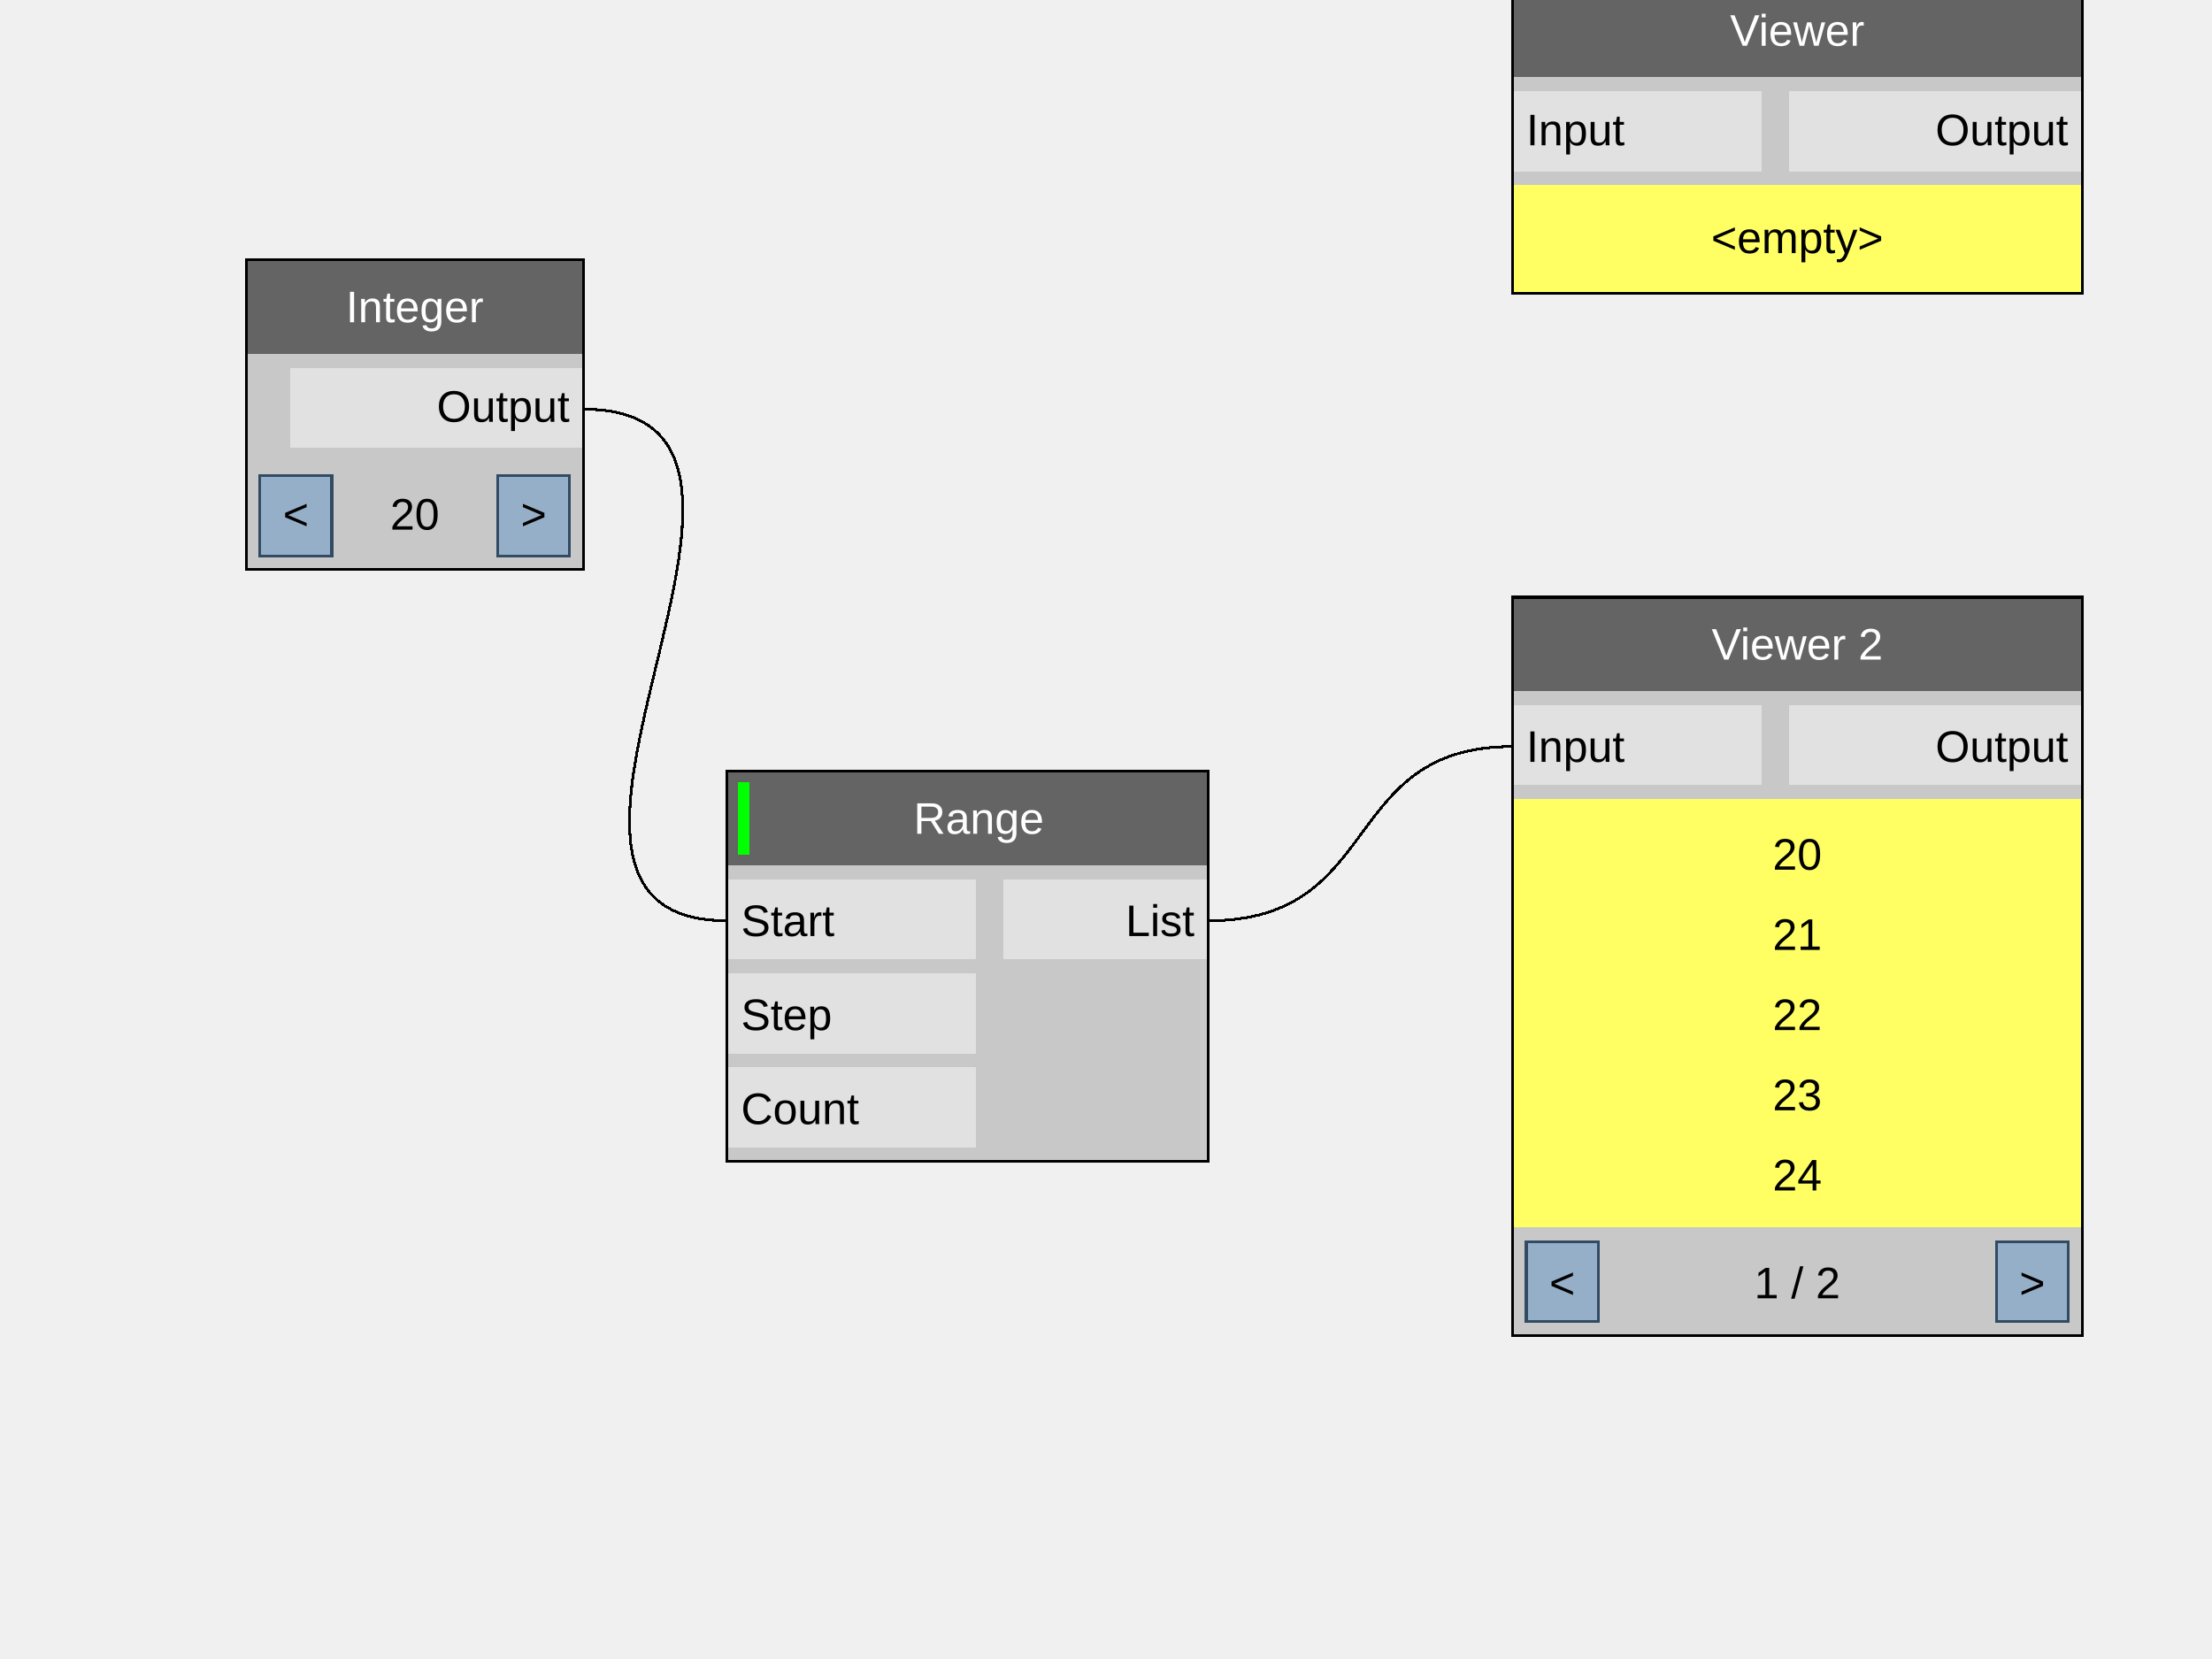
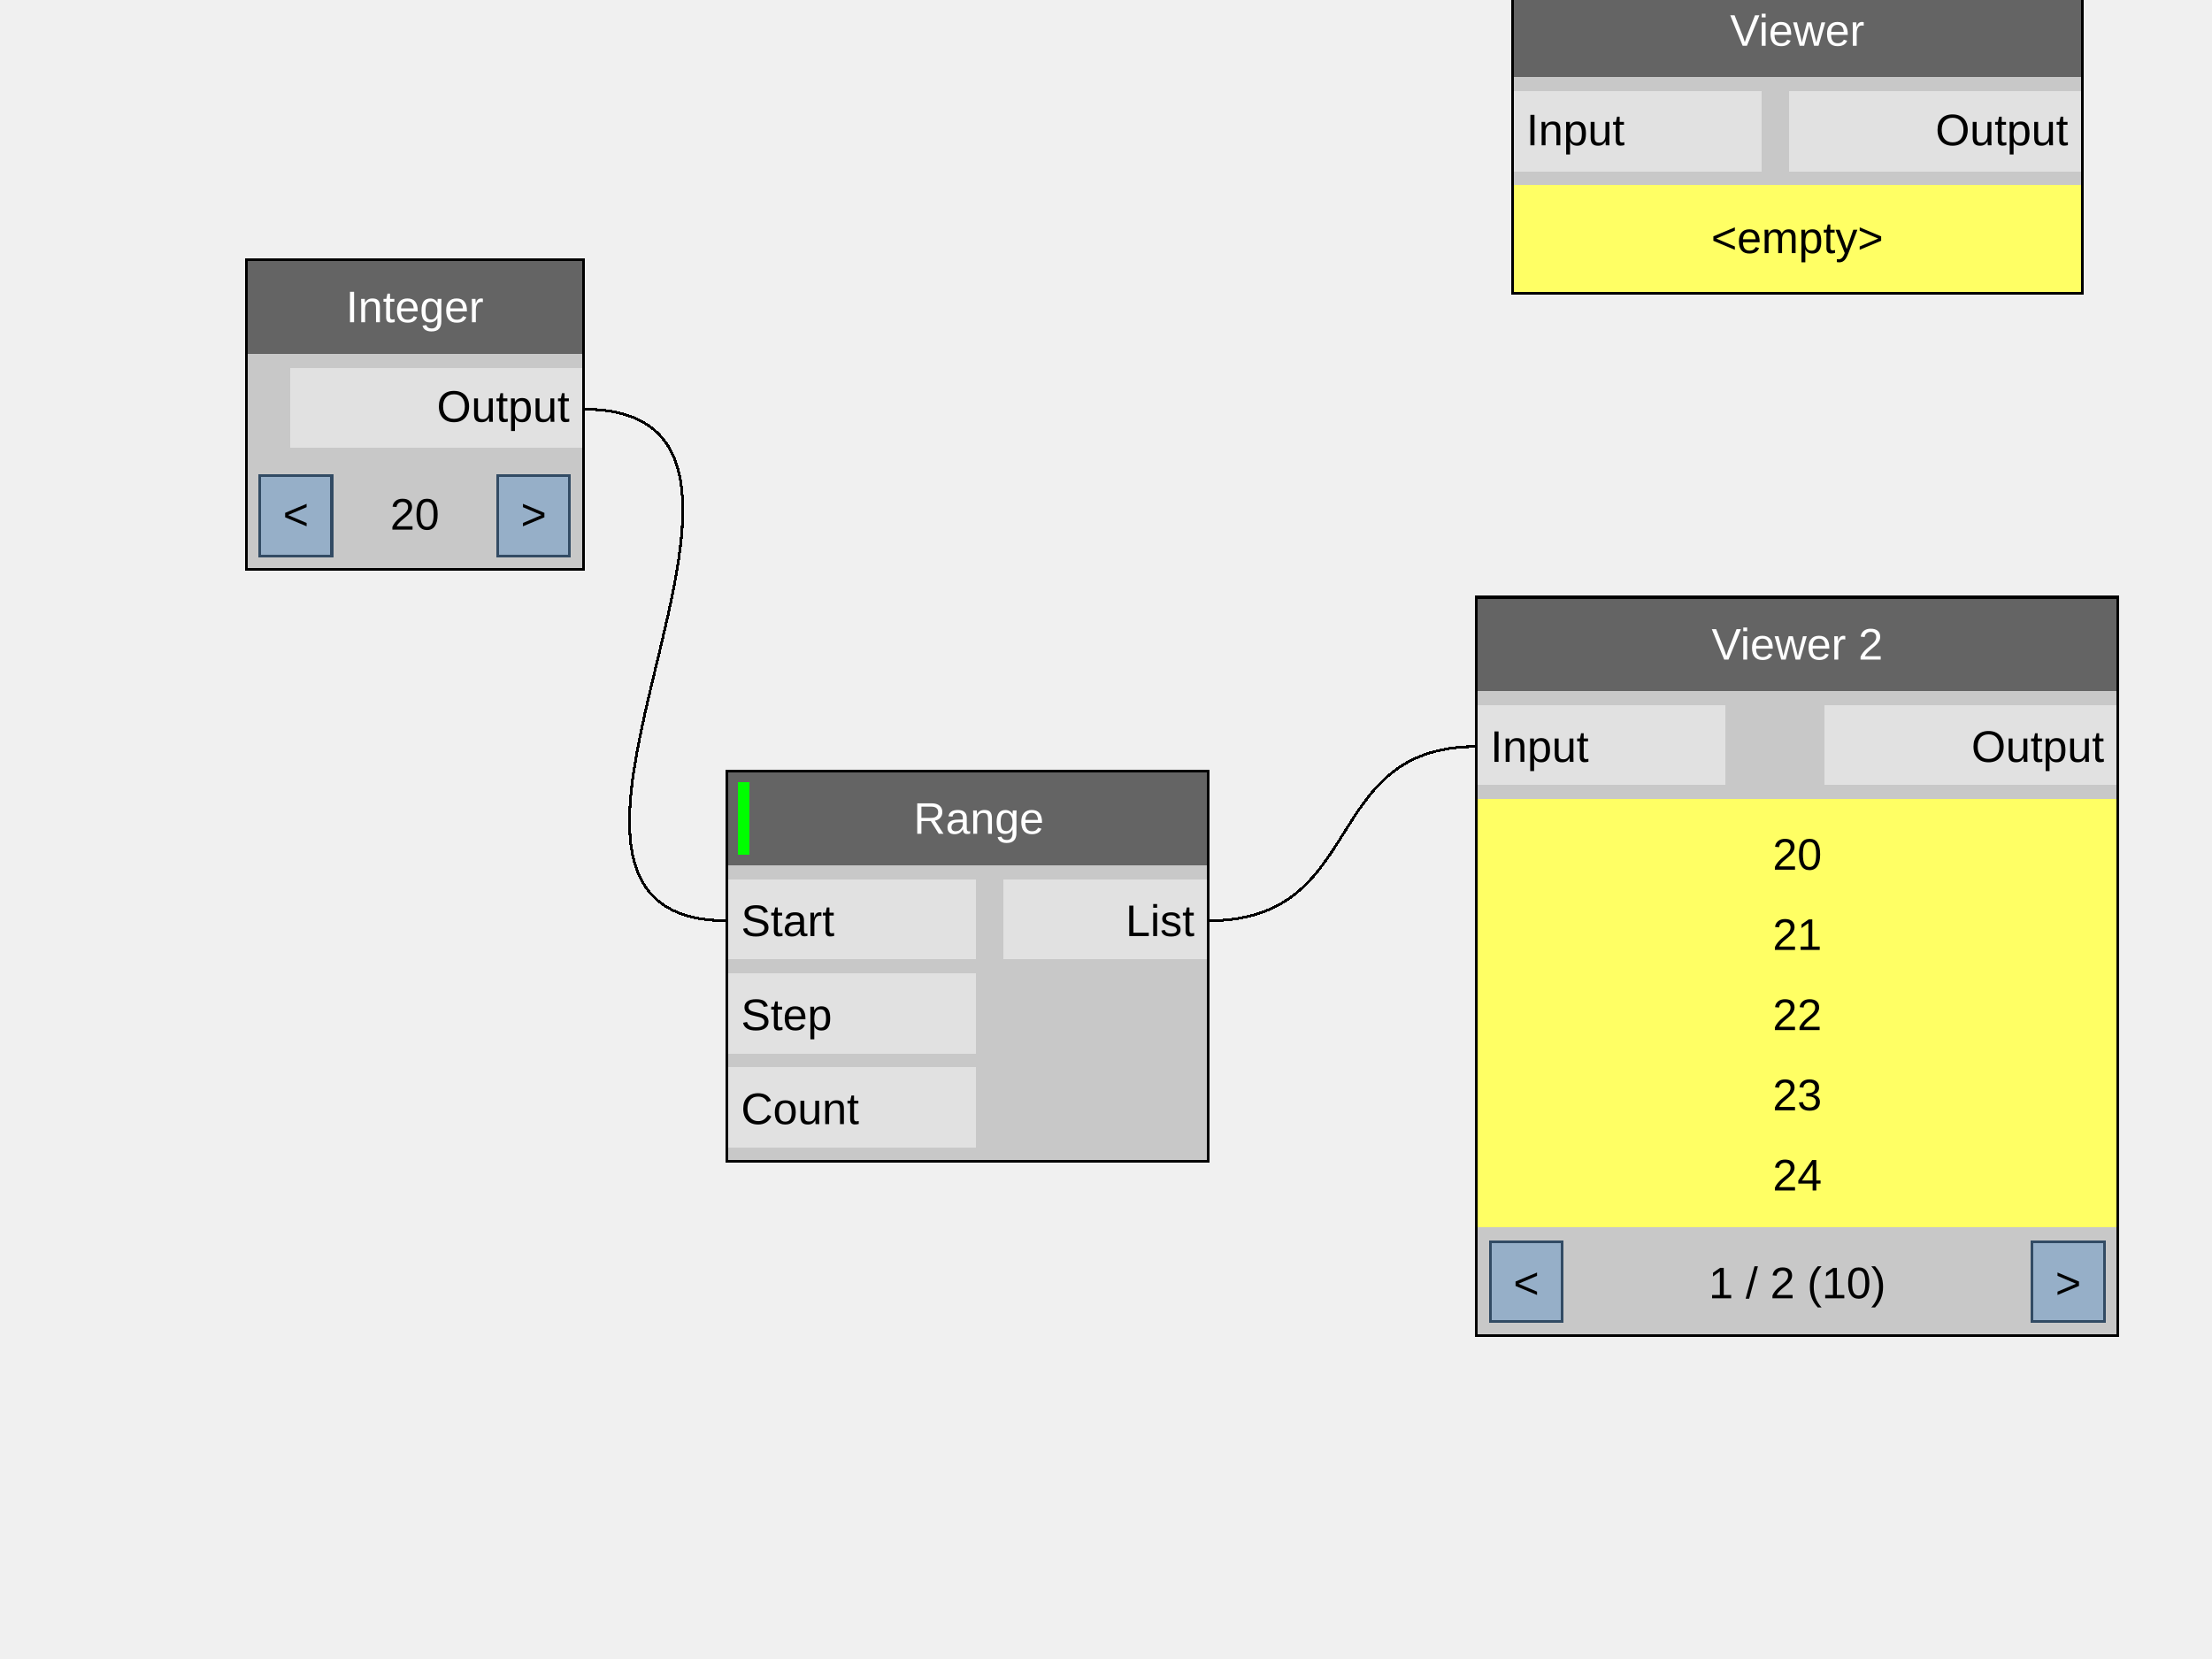
<svg xmlns="http://www.w3.org/2000/svg" version="1.1" width="800" height="600" shape-rendering="crispEdges">
  <rect x="0" y="0" width="800" height="600" style="fill:rgb(240,240,240);" />
  <path d="M211,148 C308,148 167,333 263,333" style="fill:none;stroke-width:1px;stroke:rgb(0,0,0);" />
-   <path d="M437,333 C501,333 484,270 547,270" style="fill:none;stroke-width:1px;stroke:rgb(0,0,0);" />
+   <path d="M437,333 C495,333 477,270 534,270" style="fill:none;stroke-width:1px;stroke:rgb(0,0,0);" />
  <rect x="89" y="94" width="122" height="34" style="fill:rgb(100,100,100);" />
  <text x="150" y="111" dominant-baseline="central" text-anchor="middle" style="fill:rgb(255,255,255);font-family:Arial;font-size:16px;">Integer</text>
  <rect x="89" y="128" width="122" height="39" style="fill:rgb(200,200,200);" />
  <rect x="105" y="133" width="106" height="29" style="fill:rgb(225,225,225);" />
  <text x="206" y="147" dominant-baseline="central" text-anchor="end" style="fill:rgb(0,0,0);font-family:Arial;font-size:16px;">Output</text>
  <rect x="89" y="167" width="122" height="39" style="fill:rgb(200,200,200);" />
  <text x="150" y="186" dominant-baseline="central" text-anchor="middle" style="fill:rgb(0,0,0);font-family:Arial;font-size:16px;">20</text>
  <rect x="94" y="172" width="26" height="29" style="fill:rgb(150,175,200);" />
  <text x="107" y="186" dominant-baseline="central" text-anchor="middle" style="fill:rgb(0,0,0);font-family:Arial;font-size:16px;">&lt;</text>
  <rect x="94" y="172" width="26" height="29" style="fill:none;stroke-width:1px;stroke:rgb(50,75,100);" />
  <rect x="180" y="172" width="26" height="29" style="fill:rgb(150,175,200);" />
  <text x="193" y="186" dominant-baseline="central" text-anchor="middle" style="fill:rgb(0,0,0);font-family:Arial;font-size:16px;">&gt;</text>
  <rect x="180" y="172" width="26" height="29" style="fill:none;stroke-width:1px;stroke:rgb(50,75,100);" />
  <rect x="89" y="94" width="122" height="112" style="fill:none;stroke-width:1px;stroke:rgb(0,0,0);" />
  <rect x="263" y="279" width="174" height="34" style="fill:rgb(100,100,100);" />
  <text x="354" y="296" dominant-baseline="central" text-anchor="middle" style="fill:rgb(255,255,255);font-family:Arial;font-size:16px;">Range</text>
  <rect x="267" y="283" width="4" height="26" style="fill:rgb(0,255,0);" />
  <rect x="263" y="313" width="174" height="107" style="fill:rgb(200,200,200);" />
  <rect x="263" y="318" width="90" height="29" style="fill:rgb(225,225,225);" />
  <text x="268" y="333" dominant-baseline="central" text-anchor="start" style="fill:rgb(0,0,0);font-family:Arial;font-size:16px;">Start</text>
  <rect x="263" y="352" width="90" height="29" style="fill:rgb(225,225,225);" />
  <text x="268" y="367" dominant-baseline="central" text-anchor="start" style="fill:rgb(0,0,0);font-family:Arial;font-size:16px;">Step</text>
  <rect x="263" y="386" width="90" height="29" style="fill:rgb(225,225,225);" />
  <text x="268" y="401" dominant-baseline="central" text-anchor="start" style="fill:rgb(0,0,0);font-family:Arial;font-size:16px;">Count</text>
  <rect x="363" y="318" width="74" height="29" style="fill:rgb(225,225,225);" />
  <text x="432" y="333" dominant-baseline="central" text-anchor="end" style="fill:rgb(0,0,0);font-family:Arial;font-size:16px;">List</text>
  <rect x="263" y="279" width="174" height="141" style="fill:none;stroke-width:1px;stroke:rgb(0,0,0);" />
  <rect x="547" y="-6" width="206" height="34" style="fill:rgb(100,100,100);" />
  <text x="650" y="11" dominant-baseline="central" text-anchor="middle" style="fill:rgb(255,255,255);font-family:Arial;font-size:16px;">Viewer</text>
  <rect x="547" y="28" width="206" height="39" style="fill:rgb(200,200,200);" />
  <rect x="547" y="33" width="90" height="29" style="fill:rgb(225,225,225);" />
  <text x="552" y="47" dominant-baseline="central" text-anchor="start" style="fill:rgb(0,0,0);font-family:Arial;font-size:16px;">Input</text>
  <rect x="647" y="33" width="106" height="29" style="fill:rgb(225,225,225);" />
  <text x="748" y="47" dominant-baseline="central" text-anchor="end" style="fill:rgb(0,0,0);font-family:Arial;font-size:16px;">Output</text>
  <rect x="547" y="67" width="206" height="39" style="fill:rgb(255,255,100);" />
  <text x="650" y="86" dominant-baseline="central" text-anchor="middle" style="fill:rgb(0,0,0);font-family:Arial;font-size:16px;">&lt;empty&gt;</text>
  <rect x="547" y="-6" width="206" height="112" style="fill:none;stroke-width:1px;stroke:rgb(0,0,0);" />
-   <rect x="547" y="216" width="206" height="34" style="fill:rgb(100,100,100);" />
+   <rect x="534" y="216" width="232" height="34" style="fill:rgb(100,100,100);" />
  <text x="650" y="233" dominant-baseline="central" text-anchor="middle" style="fill:rgb(255,255,255);font-family:Arial;font-size:16px;">Viewer 2</text>
-   <rect x="547" y="250" width="206" height="39" style="fill:rgb(200,200,200);" />
-   <rect x="547" y="255" width="90" height="29" style="fill:rgb(225,225,225);" />
-   <text x="552" y="270" dominant-baseline="central" text-anchor="start" style="fill:rgb(0,0,0);font-family:Arial;font-size:16px;">Input</text>
-   <rect x="647" y="255" width="106" height="29" style="fill:rgb(225,225,225);" />
-   <text x="748" y="270" dominant-baseline="central" text-anchor="end" style="fill:rgb(0,0,0);font-family:Arial;font-size:16px;">Output</text>
-   <rect x="547" y="289" width="206" height="155" style="fill:rgb(255,255,100);" />
+   <rect x="534" y="250" width="232" height="39" style="fill:rgb(200,200,200);" />
+   <rect x="534" y="255" width="90" height="29" style="fill:rgb(225,225,225);" />
+   <text x="539" y="270" dominant-baseline="central" text-anchor="start" style="fill:rgb(0,0,0);font-family:Arial;font-size:16px;">Input</text>
+   <rect x="660" y="255" width="106" height="29" style="fill:rgb(225,225,225);" />
+   <text x="761" y="270" dominant-baseline="central" text-anchor="end" style="fill:rgb(0,0,0);font-family:Arial;font-size:16px;">Output</text>
+   <rect x="534" y="289" width="232" height="155" style="fill:rgb(255,255,100);" />
  <text x="650" y="309" dominant-baseline="central" text-anchor="middle" style="fill:rgb(0,0,0);font-family:Arial;font-size:16px;">20</text>
  <text x="650" y="338" dominant-baseline="central" text-anchor="middle" style="fill:rgb(0,0,0);font-family:Arial;font-size:16px;">21</text>
  <text x="650" y="367" dominant-baseline="central" text-anchor="middle" style="fill:rgb(0,0,0);font-family:Arial;font-size:16px;">22</text>
  <text x="650" y="396" dominant-baseline="central" text-anchor="middle" style="fill:rgb(0,0,0);font-family:Arial;font-size:16px;">23</text>
  <text x="650" y="425" dominant-baseline="central" text-anchor="middle" style="fill:rgb(0,0,0);font-family:Arial;font-size:16px;">24</text>
-   <rect x="547" y="444" width="206" height="39" style="fill:rgb(200,200,200);" />
-   <text x="650" y="464" dominant-baseline="central" text-anchor="middle" style="fill:rgb(0,0,0);font-family:Arial;font-size:16px;">1 / 2</text>
-   <rect x="552" y="449" width="26" height="29" style="fill:rgb(150,175,200);" />
-   <text x="565" y="464" dominant-baseline="central" text-anchor="middle" style="fill:rgb(0,0,0);font-family:Arial;font-size:16px;">&lt;</text>
-   <rect x="552" y="449" width="26" height="29" style="fill:none;stroke-width:1px;stroke:rgb(50,75,100);" />
-   <rect x="722" y="449" width="26" height="29" style="fill:rgb(150,175,200);" />
-   <text x="735" y="464" dominant-baseline="central" text-anchor="middle" style="fill:rgb(0,0,0);font-family:Arial;font-size:16px;">&gt;</text>
-   <rect x="722" y="449" width="26" height="29" style="fill:none;stroke-width:1px;stroke:rgb(50,75,100);" />
-   <rect x="547" y="216" width="206" height="267" style="fill:none;stroke-width:1px;stroke:rgb(0,0,0);" />
+   <rect x="534" y="444" width="232" height="39" style="fill:rgb(200,200,200);" />
+   <text x="650" y="464" dominant-baseline="central" text-anchor="middle" style="fill:rgb(0,0,0);font-family:Arial;font-size:16px;">1 / 2 (10)</text>
+   <rect x="539" y="449" width="26" height="29" style="fill:rgb(150,175,200);" />
+   <text x="552" y="464" dominant-baseline="central" text-anchor="middle" style="fill:rgb(0,0,0);font-family:Arial;font-size:16px;">&lt;</text>
+   <rect x="539" y="449" width="26" height="29" style="fill:none;stroke-width:1px;stroke:rgb(50,75,100);" />
+   <rect x="735" y="449" width="26" height="29" style="fill:rgb(150,175,200);" />
+   <text x="748" y="464" dominant-baseline="central" text-anchor="middle" style="fill:rgb(0,0,0);font-family:Arial;font-size:16px;">&gt;</text>
+   <rect x="735" y="449" width="26" height="29" style="fill:none;stroke-width:1px;stroke:rgb(50,75,100);" />
+   <rect x="534" y="216" width="232" height="267" style="fill:none;stroke-width:1px;stroke:rgb(0,0,0);" />
</svg>
